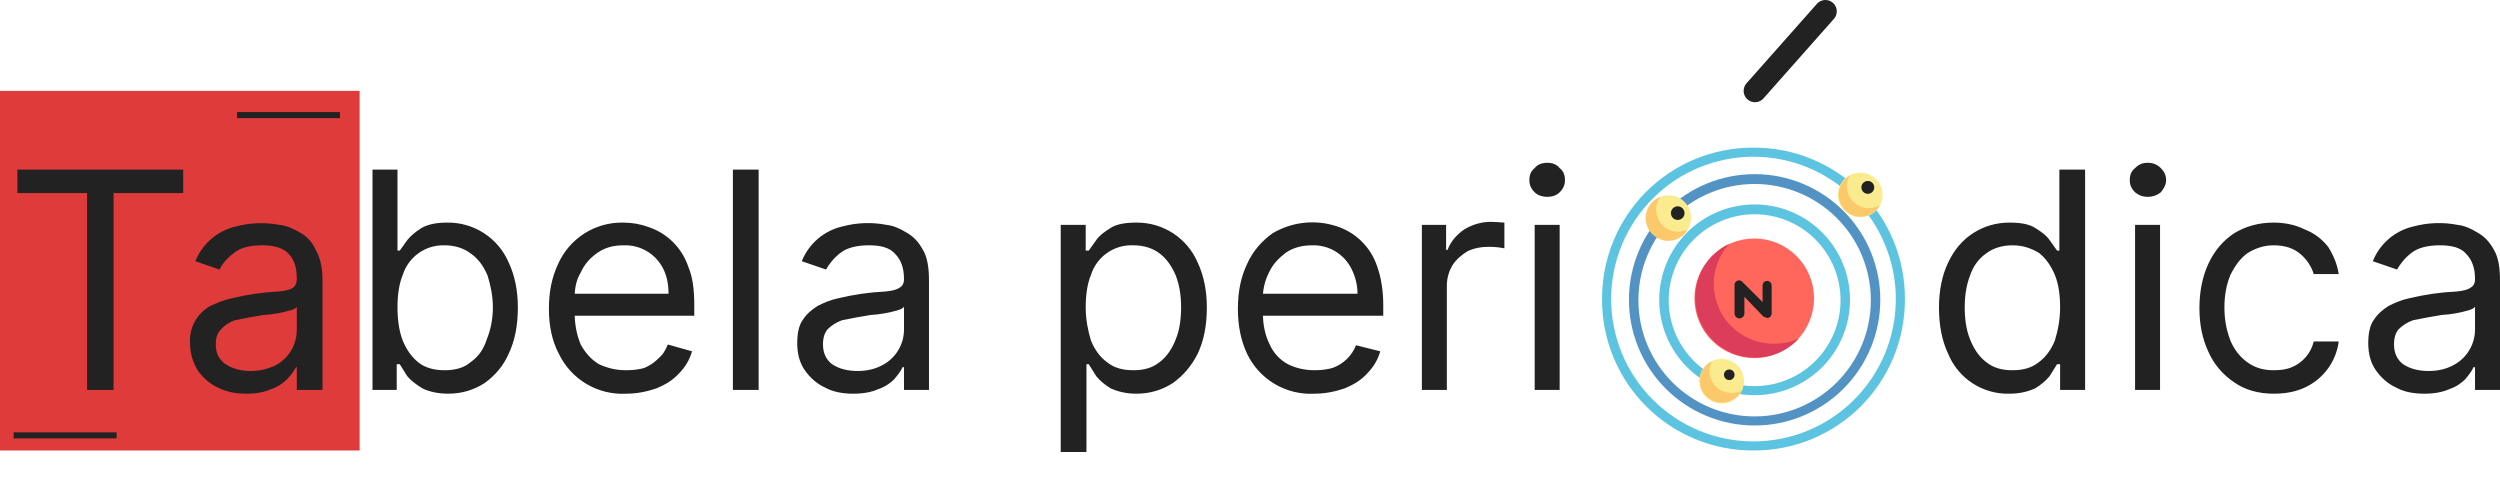
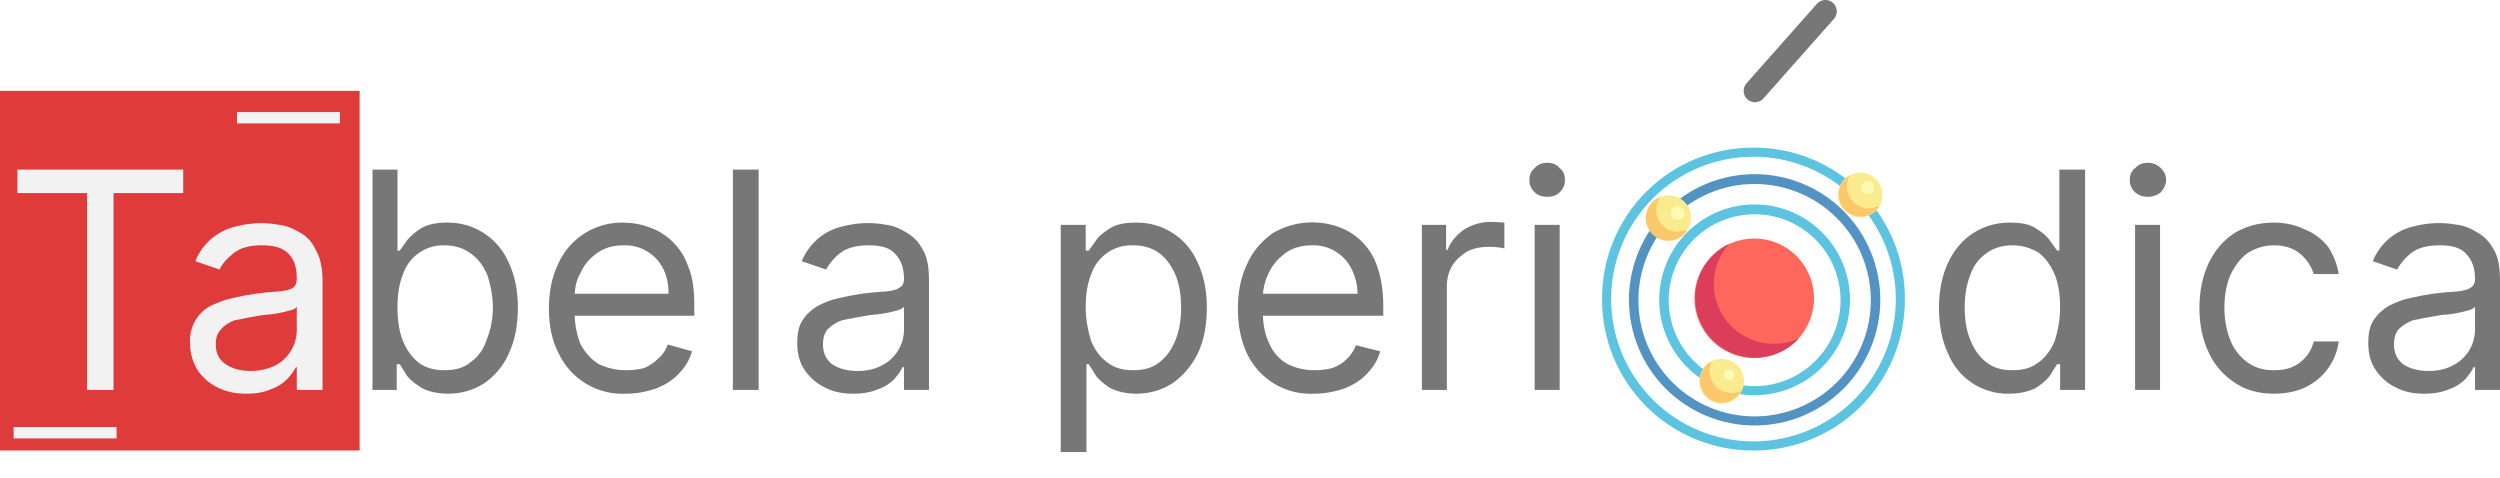
<svg xmlns="http://www.w3.org/2000/svg" viewBox="0 0 3302 631" fill="none">
  <path d="M0 120H475V595H0V120Z" fill="#DF3B3B" />
-   <path d="M23 255V224H242V255H150V515H115V255H23ZM326 520C312 520 300 518 288 512C277 507 268 499 261 489C255 479 251 467 251 453C250.362 443.109 252.565 433.241 257.349 424.559C262.132 415.878 269.297 408.745 278 404C287 400 296 396 306 394C326.337 389.052 347.096 386.039 368 385C377 384 383 383 387 380C390 378 392 374 392 369V368C392 354 389 343 381 335C373 327 362 324 346 324C330 324 318 327 309 334C300 341 293 349 290 356L258 345C262.581 333.519 269.894 323.329 279.304 315.313C288.714 307.297 299.937 301.698 312 299C330.618 294.122 350.086 293.439 369 297C379 298 387 302 396 307C405 312 412 319 417 330C423 340 426 354 426 371V515H392V485H391C388 490 385 495 379 501C374 506 367 511 358 514C349 518 339 520 326 520ZM331 490C344 490 355 487 365 482C373.165 477.404 379.965 470.725 384.708 462.644C389.451 454.563 391.967 445.37 392 436V405C391 407 388 409 383 410C371.596 413.309 359.855 415.322 348 416C335.284 418.057 322.614 420.391 310 423C302 426 296 430 292 435C287 440 285 446 285 455C285 466 289 475 298 481C307 487 318 490 331 490ZM492 515V224H525V331H528L538 317C543 311 549 306 557 301C566 296 577 294 591 294C608.233 293.818 625.131 298.759 639.552 308.195C653.972 317.63 665.266 331.137 672 347C680 364 684 384 684 406C684 430 680 450 672 467C665 483 654 496 640 506C626 515 610 520 592 520C578 520 566 517 558 513C550 508 543 503 538 497L528 481H524V515H492ZM525 406C525 422 527 437 532 450C537 462 544 472 553 479C562 486 574 489 587 489C601 489 613 486 622 478C632 471 639 461 643 448C648 436 651 421 651 406C651 391 648 377 644 364C639 352 632 342 622 335C613 328 601 324 587 324C574.841 323.645 562.896 327.259 552.973 334.295C543.05 341.331 535.688 351.408 532 363C527 375 525 390 525 406ZM827 520C808.582 520.987 790.286 516.476 774.438 507.038C758.59 497.601 745.907 483.664 738 467C729 450 725 430 725 408C725 385 729 366 737 349C744.303 332.366 756.367 318.266 771.672 308.478C786.977 298.69 804.836 293.652 823 294C835 294 846 296 857 300C869.08 304.09 880.055 310.908 889.073 319.927C898.091 328.945 904.91 339.92 909 352C915 366 917 383 917 403V417H749V388H883C883 376 881 365 876 355C871.215 345.393 863.769 337.364 854.55 331.868C845.331 326.372 834.727 323.641 824 324C810 324 799 327 789 334C779 341 772 349 767 360C761 370 759 381 759 393V413C759 429 762 443 767 455C773 466 781 475 791 481C802 486 813 489 827 489C836 489 844 488 851 486C858 483 864 479 869 474C875 469 879 463 882 455L914 464C911 475 905 485 897 493C889 502 879 508 867 513C855 517 842 520 827 520ZM1002 224V515H968V224H1002ZM1127 520C1114 520 1101 518 1090 512C1079 507 1070 499 1063 489C1056 479 1053 467 1053 453C1053 441 1055 430 1060 423C1065 415 1072 409 1080 404C1088 400 1097 396 1107 394C1127.66 388.99 1148.76 385.976 1170 385C1178 384 1184 383 1188 380C1192 378 1194 374 1194 369V368C1194 354 1190 343 1182 335C1175 327 1163 324 1148 324C1132 324 1119 327 1110 334C1101 341 1095 349 1091 356L1059 345C1063.58 333.519 1070.89 323.329 1080.3 315.313C1089.71 307.297 1100.94 301.698 1113 299C1131.94 293.971 1151.76 293.288 1171 297C1180 298 1189 302 1197 307C1206 312 1213 319 1219 330C1225 340 1227 354 1227 371V515H1194V485H1192C1190 490 1186 495 1181 501C1176 506 1169 511 1160 514C1151 518 1140 520 1127 520ZM1133 490C1146 490 1157 487 1166 482C1174.35 477.534 1181.35 470.911 1186.28 462.821C1191.2 454.731 1193.87 445.47 1194 436V405C1193 407 1189 409 1185 410C1173.6 413.309 1161.86 415.322 1150 416C1137.28 418.06 1124.61 420.394 1112 423C1104 426 1098 430 1093 435C1089 440 1087 446 1087 455C1087 466 1091 475 1099 481C1108 487 1119 490 1133 490ZM1401 597V297H1434V331H1438L1448 317C1452 311 1459 306 1467 301C1475 296 1486 294 1501 294C1518.23 293.818 1535.13 298.759 1549.55 308.195C1563.97 317.63 1575.27 331.137 1582 347C1590 364 1594 384 1594 406C1594 430 1590 450 1582 467C1574 483 1563 496 1549 506C1535 515 1519 520 1501 520C1487 520 1476 517 1467 513C1459 508 1453 503 1448 497L1438 481H1435V597H1401ZM1434 406C1434 422 1437 437 1441 450C1446 462 1453 472 1463 479C1472 486 1483 489 1497 489C1511 489 1522 486 1532 478C1541 471 1548 461 1553 448C1558 436 1560 421 1560 406C1560 391 1558 377 1553 364C1548 352 1541 342 1532 335C1523 328 1511 324 1497 324C1484.67 323.422 1472.5 326.932 1462.37 333.985C1452.25 341.037 1444.73 351.237 1441 363C1436 375 1434 390 1434 406ZM1736 520C1717.58 520.987 1699.29 516.476 1683.44 507.038C1667.59 497.601 1654.91 483.664 1647 467C1639 450 1635 430 1635 408C1635 385 1639 366 1647 349C1655 331 1667 318 1681 308C1693.7 300.503 1707.86 295.819 1722.52 294.267C1737.19 292.714 1752.01 294.328 1766 299C1778.37 303.058 1789.62 309.97 1798.82 319.177C1808.03 328.384 1814.94 339.628 1819 352C1824 366 1827 383 1827 403V417H1659V388H1793C1793 376 1790 365 1785 355C1780.21 345.393 1772.77 337.364 1763.55 331.868C1754.33 326.372 1743.73 323.641 1733 324C1720 324 1708 327 1698 334C1689 341 1681 349 1676 360C1671 370 1668 381 1668 393V413C1668 429 1671 443 1677 455C1682 466 1690 475 1701 481C1711 486 1723 489 1736 489C1745 489 1753 488 1760 486C1767.01 483.509 1773.41 479.542 1778.76 474.366C1784.11 469.191 1788.28 462.928 1791 456L1823 464C1820 475 1814 485 1806 493C1798 502 1788 508 1776 513C1764 517 1751 520 1736 520ZM1878 515V297H1910V330H1912C1916 319 1924 310 1934 303C1944 297 1956 293 1969 293C1975.01 293.187 1981.01 293.521 1987 294V328C1980.09 326.595 1973.05 325.924 1966 326C1956 326 1946 328 1938 332C1930 337 1923 343 1918 351C1914 358 1911 367 1911 377V515H1878ZM2027 515V297H2060V515H2027ZM2044 260C2037 260 2031 258 2027 254C2022 249 2020 244 2020 238C2020 231 2022 226 2027 222C2031 217 2037 215 2044 215C2050 215 2056 217 2060 222C2065 226 2067 231 2067 238C2067 244 2065 249 2060 254C2056 258 2050 260 2044 260ZM2654 520C2636.71 520.456 2619.69 515.627 2605.22 506.156C2590.75 496.686 2579.51 483.026 2573 467C2565 450 2561 430 2561 406C2561 384 2565 364 2573 347C2581 330 2592 317 2606 308C2620 299 2636 294 2654 294C2669 294 2680 296 2688 301C2696 306 2703 311 2707 317L2717 331H2720V224H2754V515H2721V481H2717L2707 497C2702 503 2696 508 2688 513C2679 517 2668 520 2654 520ZM2658 489C2672 489 2683 486 2692 479C2702 472 2709 462 2714 450C2718 437 2721 422 2721 406C2721 390 2719 375 2714 363C2709 351 2702 341 2693 334C2683 328 2672 324 2658 324C2644 324 2632 328 2623 335C2613 342 2606 352 2602 364C2597 377 2595 391 2595 406C2595 421 2597 436 2602 448C2607 461 2614 471 2623 478C2633 486 2644 489 2658 489ZM2820 515V297H2853V515H2820ZM2837 260C2830 260 2825 258 2820 254C2815 249 2813 244 2813 238C2813 231 2815 226 2820 222C2825 217 2830 215 2837 215C2843 215 2849 217 2854 222C2858 226 2861 231 2861 238C2861 244 2858 249 2854 254C2849 258 2843 260 2837 260ZM3003 520C2983 520 2965 515 2951 505C2936.1 495.166 2924.3 481.292 2917 465C2909 448 2905 429 2905 407C2905 385 2909 365 2917 348C2925 331 2936 318 2951 308C2966 299 2983 294 3003 294C3018 294 3032 297 3044 303C3057 308 3067 316 3075 326C3082 337 3087 349 3089 362H3056C3053 352 3047 343 3039 336C3030 328 3018 324 3003 324C2990 324 2979 328 2969 334C2959 341 2952 351 2946 363C2941 375 2938 389 2938 406C2938 423 2941 437 2946 450C2951 462 2959 472 2969 479C2979 486 2990 489 3003 489C3012 489 3020 488 3027 485C3034.18 482.038 3040.56 477.41 3045.6 471.498C3050.64 465.587 3054.21 458.561 3056 451H3089C3087.34 463.774 3082.55 475.939 3075.05 486.409C3067.54 496.878 3057.56 505.327 3046 511C3034 517 3020 520 3003 520ZM3202 520C3189 520 3176 518 3165 512C3154 507 3145 499 3138 489C3131 479 3128 467 3128 453C3128 441 3130 430 3135 423C3140 415 3147 409 3155 404C3163 400 3172 396 3182 394C3202.66 388.99 3223.76 385.976 3245 385C3253 384 3259 383 3263 380C3267 378 3269 374 3269 369V368C3269 354 3265 343 3257 335C3250 327 3238 324 3223 324C3207 324 3194 327 3185 334C3176 341 3170 349 3166 356L3134 345C3138.58 333.519 3145.89 323.329 3155.3 315.313C3164.71 307.297 3175.94 301.698 3188 299C3206.94 293.971 3226.76 293.288 3246 297C3255 298 3264 302 3272 307C3281 312 3288 319 3294 330C3300 340 3302 354 3302 371V515H3269V485H3267C3265 490 3261 495 3256 501C3251 506 3244 511 3235 514C3226 518 3215 520 3202 520ZM3208 490C3221 490 3232 487 3241 482C3249.35 477.534 3256.35 470.911 3261.28 462.821C3266.2 454.731 3268.87 445.47 3269 436V405C3268 407 3264 409 3260 410C3248.6 413.309 3236.86 415.322 3225 416C3212.28 418.06 3199.61 420.394 3187 423C3179 426 3173 430 3168 435C3164 440 3162 446 3162 455C3162 466 3166 475 3174 481C3183 487 3194 490 3208 490ZM358 148V156H313V148H358ZM404 148V156H358V148H404ZM449 148V156H403V148H449ZM63 571V579H18V571H63ZM109 571V579H63V571H109ZM154 571V579H108V571H154Z" fill="#222" />
-   <path d="M2318 120L2411 15" stroke="#222" stroke-width="30" stroke-linecap="round" />
+   <path d="M23 255V224H242V255H150V515H115V255H23ZM326 520C312 520 300 518 288 512C277 507 268 499 261 489C255 479 251 467 251 453C250.362 443.109 252.565 433.241 257.349 424.559C262.132 415.878 269.297 408.745 278 404C287 400 296 396 306 394C326.337 389.052 347.096 386.039 368 385C377 384 383 383 387 380C390 378 392 374 392 369V368C392 354 389 343 381 335C373 327 362 324 346 324C330 324 318 327 309 334C300 341 293 349 290 356L258 345C262.581 333.519 269.894 323.329 279.304 315.313C288.714 307.297 299.937 301.698 312 299C330.618 294.122 350.086 293.439 369 297C379 298 387 302 396 307C405 312 412 319 417 330C423 340 426 354 426 371V515H392V485H391C388 490 385 495 379 501C374 506 367 511 358 514C349 518 339 520 326 520ZM331 490C344 490 355 487 365 482C373.165 477.404 379.965 470.725 384.708 462.644C389.451 454.563 391.967 445.37 392 436V405C391 407 388 409 383 410C371.596 413.309 359.855 415.322 348 416C335.284 418.057 322.614 420.391 310 423C302 426 296 430 292 435C287 440 285 446 285 455C285 466 289 475 298 481C307 487 318 490 331 490ZM449 148V163H313V148H449ZM154 564V579H18V564H154Z" fill="#F2F2F2" />
+   <path d="M492 515V224H525V331H528L538 317C543 311 549 306 557 301C566 296 577 294 591 294C608.233 293.818 625.131 298.759 639.552 308.195C653.972 317.63 665.266 331.137 672 347C680 364 684 384 684 406C684 430 680 450 672 467C665 483 654 496 640 506C626 515 610 520 592 520C578 520 566 517 558 513C550 508 543 503 538 497L528 481H524V515H492ZM525 406C525 422 527 437 532 450C537 462 544 472 553 479C562 486 574 489 587 489C601 489 613 486 622 478C632 471 639 461 643 448C648 436 651 421 651 406C651 391 648 377 644 364C639 352 632 342 622 335C613 328 601 324 587 324C574.841 323.645 562.896 327.259 552.973 334.295C543.05 341.331 535.688 351.408 532 363C527 375 525 390 525 406ZM827 520C808.582 520.987 790.286 516.476 774.438 507.038C758.59 497.601 745.907 483.664 738 467C729 450 725 430 725 408C725 385 729 366 737 349C744.303 332.366 756.367 318.266 771.672 308.478C786.977 298.69 804.836 293.652 823 294C835 294 846 296 857 300C869.08 304.09 880.055 310.908 889.073 319.927C898.091 328.945 904.91 339.92 909 352C915 366 917 383 917 403V417H749V388H883C883 376 881 365 876 355C871.215 345.393 863.769 337.364 854.55 331.868C845.331 326.372 834.727 323.641 824 324C810 324 799 327 789 334C779 341 772 349 767 360C761 370 759 381 759 393V413C759 429 762 443 767 455C773 466 781 475 791 481C802 486 813 489 827 489C836 489 844 488 851 486C858 483 864 479 869 474C875 469 879 463 882 455L914 464C911 475 905 485 897 493C889 502 879 508 867 513C855 517 842 520 827 520ZM1002 224V515H968V224H1002ZM1127 520C1114 520 1101 518 1090 512C1079 507 1070 499 1063 489C1056 479 1053 467 1053 453C1053 441 1055 430 1060 423C1065 415 1072 409 1080 404C1088 400 1097 396 1107 394C1127.66 388.99 1148.76 385.976 1170 385C1178 384 1184 383 1188 380C1192 378 1194 374 1194 369V368C1194 354 1190 343 1182 335C1175 327 1163 324 1148 324C1132 324 1119 327 1110 334C1101 341 1095 349 1091 356L1059 345C1063.58 333.519 1070.89 323.329 1080.3 315.313C1089.71 307.297 1100.94 301.698 1113 299C1131.94 293.971 1151.76 293.288 1171 297C1180 298 1189 302 1197 307C1206 312 1213 319 1219 330C1225 340 1227 354 1227 371V515H1194V485H1192C1190 490 1186 495 1181 501C1176 506 1169 511 1160 514C1151 518 1140 520 1127 520ZM1133 490C1146 490 1157 487 1166 482C1174.35 477.534 1181.35 470.911 1186.28 462.821C1191.2 454.731 1193.87 445.47 1194 436V405C1193 407 1189 409 1185 410C1173.6 413.309 1161.86 415.322 1150 416C1137.28 418.06 1124.61 420.394 1112 423C1104 426 1098 430 1093 435C1089 440 1087 446 1087 455C1087 466 1091 475 1099 481C1108 487 1119 490 1133 490ZM1401 597V297H1434V331H1438L1448 317C1452 311 1459 306 1467 301C1475 296 1486 294 1501 294C1518.23 293.818 1535.13 298.759 1549.55 308.195C1563.97 317.63 1575.27 331.137 1582 347C1590 364 1594 384 1594 406C1594 430 1590 450 1582 467C1574 483 1563 496 1549 506C1535 515 1519 520 1501 520C1487 520 1476 517 1467 513C1459 508 1453 503 1448 497L1438 481H1435V597H1401ZM1434 406C1434 422 1437 437 1441 450C1446 462 1453 472 1463 479C1472 486 1483 489 1497 489C1511 489 1522 486 1532 478C1541 471 1548 461 1553 448C1558 436 1560 421 1560 406C1560 391 1558 377 1553 364C1548 352 1541 342 1532 335C1523 328 1511 324 1497 324C1484.67 323.422 1472.5 326.932 1462.37 333.985C1452.25 341.037 1444.73 351.237 1441 363C1436 375 1434 390 1434 406ZM1736 520C1717.58 520.987 1699.29 516.476 1683.44 507.038C1667.59 497.601 1654.91 483.664 1647 467C1639 450 1635 430 1635 408C1635 385 1639 366 1647 349C1655 331 1667 318 1681 308C1693.7 300.503 1707.86 295.819 1722.52 294.267C1737.19 292.714 1752.01 294.328 1766 299C1778.37 303.058 1789.62 309.97 1798.82 319.177C1808.03 328.384 1814.94 339.628 1819 352C1824 366 1827 383 1827 403V417H1659V388H1793C1793 376 1790 365 1785 355C1780.21 345.393 1772.77 337.364 1763.55 331.868C1754.33 326.372 1743.73 323.641 1733 324C1720 324 1708 327 1698 334C1689 341 1681 349 1676 360C1671 370 1668 381 1668 393V413C1668 429 1671 443 1677 455C1682 466 1690 475 1701 481C1711 486 1723 489 1736 489C1745 489 1753 488 1760 486C1767.01 483.509 1773.41 479.542 1778.76 474.366C1784.11 469.191 1788.28 462.928 1791 456L1823 464C1820 475 1814 485 1806 493C1798 502 1788 508 1776 513C1764 517 1751 520 1736 520ZM1878 515V297H1910V330H1912C1916 319 1924 310 1934 303C1944 297 1956 293 1969 293C1975.01 293.187 1981.01 293.521 1987 294V328C1980.09 326.595 1973.05 325.924 1966 326C1956 326 1946 328 1938 332C1930 337 1923 343 1918 351C1914 358 1911 367 1911 377V515H1878ZM2027 515V297H2060V515H2027ZM2044 260C2037 260 2031 258 2027 254C2022 249 2020 244 2020 238C2020 231 2022 226 2027 222C2031 217 2037 215 2044 215C2050 215 2056 217 2060 222C2065 226 2067 231 2067 238C2067 244 2065 249 2060 254C2056 258 2050 260 2044 260ZM2654 520C2636.71 520.456 2619.69 515.627 2605.22 506.156C2590.75 496.686 2579.51 483.026 2573 467C2565 450 2561 430 2561 406C2561 384 2565 364 2573 347C2581 330 2592 317 2606 308C2620 299 2636 294 2654 294C2669 294 2680 296 2688 301C2696 306 2703 311 2707 317L2717 331H2720V224H2754V515H2721V481H2717L2707 497C2702 503 2696 508 2688 513C2679 517 2668 520 2654 520ZM2658 489C2672 489 2683 486 2692 479C2702 472 2709 462 2714 450C2718 437 2721 422 2721 406C2721 390 2719 375 2714 363C2709 351 2702 341 2693 334C2683 328 2672 324 2658 324C2644 324 2632 328 2623 335C2613 342 2606 352 2602 364C2597 377 2595 391 2595 406C2595 421 2597 436 2602 448C2607 461 2614 471 2623 478C2633 486 2644 489 2658 489ZM2820 515V297H2853V515H2820ZM2837 260C2830 260 2825 258 2820 254C2815 249 2813 244 2813 238C2813 231 2815 226 2820 222C2825 217 2830 215 2837 215C2843 215 2849 217 2854 222C2858 226 2861 231 2861 238C2861 244 2858 249 2854 254C2849 258 2843 260 2837 260ZM3003 520C2983 520 2965 515 2951 505C2936.1 495.166 2924.3 481.292 2917 465C2909 448 2905 429 2905 407C2905 385 2909 365 2917 348C2925 331 2936 318 2951 308C2966 299 2983 294 3003 294C3018 294 3032 297 3044 303C3057 308 3067 316 3075 326C3082 337 3087 349 3089 362H3056C3053 352 3047 343 3039 336C3030 328 3018 324 3003 324C2990 324 2979 328 2969 334C2959 341 2952 351 2946 363C2941 375 2938 389 2938 406C2938 423 2941 437 2946 450C2951 462 2959 472 2969 479C2979 486 2990 489 3003 489C3012 489 3020 488 3027 485C3034.18 482.038 3040.56 477.41 3045.6 471.498C3050.64 465.587 3054.21 458.561 3056 451H3089C3087.34 463.774 3082.55 475.939 3075.05 486.409C3067.54 496.878 3057.56 505.327 3046 511C3034 517 3020 520 3003 520ZM3202 520C3189 520 3176 518 3165 512C3154 507 3145 499 3138 489C3131 479 3128 467 3128 453C3128 441 3130 430 3135 423C3140 415 3147 409 3155 404C3163 400 3172 396 3182 394C3202.66 388.99 3223.76 385.976 3245 385C3253 384 3259 383 3263 380C3267 378 3269 374 3269 369V368C3269 354 3265 343 3257 335C3250 327 3238 324 3223 324C3207 324 3194 327 3185 334C3176 341 3170 349 3166 356L3134 345C3138.58 333.519 3145.89 323.329 3155.3 315.313C3164.71 307.297 3175.94 301.698 3188 299C3206.94 293.971 3226.76 293.288 3246 297C3255 298 3264 302 3272 307C3281 312 3288 319 3294 330C3300 340 3302 354 3302 371V515H3269V485H3267C3265 490 3261 495 3256 501C3251 506 3244 511 3235 514C3226 518 3215 520 3202 520ZM3208 490C3221 490 3232 487 3241 482C3249.35 477.534 3256.35 470.911 3261.28 462.821C3266.2 454.731 3268.87 445.47 3269 436V405C3268 407 3264 409 3260 410C3248.6 413.309 3236.86 415.322 3225 416C3212.28 418.06 3199.61 420.394 3187 423C3179 426 3173 430 3168 435C3164 440 3162 446 3162 455C3162 466 3166 475 3174 481C3183 487 3194 490 3208 490Z" class="fillColor" />
+   <path d="M2318 120L2411 15" class="strokeColor" stroke-width="30" stroke-linecap="round" />
  <g>
    <path d="M2316 595.003C2289.7 595.135 2263.63 590.052 2239.31 580.048C2214.98 570.044 2192.88 555.317 2174.29 536.719C2155.69 518.121 2140.96 496.021 2130.96 471.696C2120.95 447.371 2115.87 421.304 2116 395.003C2115.87 368.701 2120.95 342.634 2130.96 318.309C2140.96 293.984 2155.69 271.884 2174.29 253.286C2192.88 234.688 2214.98 219.961 2239.31 209.957C2263.63 199.953 2289.7 194.87 2316 195.003C2342.3 194.87 2368.37 199.953 2392.7 209.957C2417.02 219.961 2439.12 234.688 2457.72 253.286C2476.32 271.884 2491.04 293.984 2501.05 318.309C2511.05 342.634 2516.14 368.701 2516 395.003C2516.14 421.304 2511.05 447.371 2501.05 471.696C2491.04 496.021 2476.32 518.121 2457.72 536.719C2439.12 555.317 2417.02 570.044 2392.7 580.048C2368.37 590.052 2342.3 595.135 2316 595.003ZM2316 207.003C2266.14 207.003 2218.32 226.81 2183.07 262.066C2147.81 297.323 2128 345.142 2128 395.003C2128 444.863 2147.81 492.682 2183.07 527.939C2218.32 563.195 2266.14 583.003 2316 583.003C2365.86 583.003 2413.68 563.195 2448.94 527.939C2484.2 492.682 2504 444.863 2504 395.003C2504 345.142 2484.2 297.323 2448.94 262.066C2413.68 226.81 2365.86 207.003 2316 207.003Z" fill="#5CC4E0" />
    <path d="M2457 228.002C2449.18 228.002 2441.68 231.11 2436.14 236.643C2430.61 242.175 2427.5 249.679 2427.5 257.502C2427.5 265.326 2430.61 272.83 2436.14 278.362C2441.68 283.894 2449.18 287.002 2457 287.002C2464.83 287.002 2472.33 283.894 2477.86 278.362C2483.39 272.83 2486.5 265.326 2486.5 257.502C2486.5 249.679 2483.39 242.175 2477.86 236.643C2472.33 231.11 2464.83 228.002 2457 228.002Z" fill="#FAEC8E" />
    <path d="M2469 275.002C2463.91 275.109 2458.88 273.872 2454.42 271.417C2449.95 268.961 2446.22 265.373 2443.58 261.014C2440.94 256.655 2439.5 251.679 2439.4 246.586C2439.3 241.493 2440.54 236.463 2443 232.002C2439.13 234.248 2435.84 237.359 2433.37 241.09C2430.9 244.822 2429.33 249.074 2428.78 253.514C2428.23 257.953 2428.72 262.46 2430.2 266.681C2431.68 270.903 2434.11 274.724 2437.32 277.847C2440.52 280.97 2444.4 283.31 2448.66 284.683C2452.92 286.056 2457.43 286.426 2461.86 285.763C2466.28 285.1 2470.49 283.423 2474.16 280.862C2477.83 278.302 2480.86 274.927 2483 271.002C2479 273.002 2474 275.002 2469 275.002Z" fill="#FBC96C" />
-     <path d="M2467 256.002C2469.26 256.002 2471.42 255.107 2473.01 253.513C2474.61 251.919 2475.5 249.757 2475.5 247.502C2475.5 245.248 2474.61 243.086 2473.01 241.492C2471.42 239.898 2469.26 239.002 2467 239.002C2464.75 239.002 2462.59 239.898 2460.99 241.492C2459.4 243.086 2458.5 245.248 2458.5 247.502C2458.5 249.757 2459.4 251.919 2460.99 253.513C2462.59 255.107 2464.75 256.002 2467 256.002Z" fill="#222" />
+     <path d="M2467 256.002C2469.26 256.002 2471.42 255.107 2473.01 253.513C2474.61 251.919 2475.5 249.757 2475.5 247.502C2475.5 245.248 2474.61 243.086 2473.01 241.492C2471.42 239.898 2469.26 239.002 2467 239.002C2464.75 239.002 2462.59 239.898 2460.99 241.492C2459.4 243.086 2458.5 245.248 2458.5 247.502C2458.5 249.757 2459.4 251.919 2460.99 253.513C2462.59 255.107 2464.75 256.002 2467 256.002Z" fill="#fdfab3" />
    <animateTransform attributeName="transform" type="rotate" from="0 2316 395.003" to="360 2316 395.003" dur="5s" repeatCount="indefinite" />
  </g>
  <g>
    <path d="M2317 522.002C2300.46 521.937 2284.08 518.613 2268.82 512.22C2253.56 505.827 2239.71 496.491 2228.05 484.744C2204.52 461.021 2191.37 428.92 2191.5 395.502C2191.64 362.085 2205.04 330.089 2228.76 306.553C2252.48 283.018 2284.59 269.87 2318 270.002C2351.42 270.135 2383.42 283.537 2406.95 307.261C2430.49 330.984 2443.64 363.085 2443.5 396.502C2443.37 429.92 2429.97 461.916 2406.24 485.451C2382.52 508.987 2350.42 522.135 2317 522.002ZM2317 283.002C2286.9 283.135 2258.08 295.22 2236.89 316.599C2215.7 337.979 2203.87 366.9 2204 397.002C2204.14 427.105 2216.22 455.921 2237.6 477.113C2258.98 498.304 2287.9 510.135 2318 510.002C2348.1 509.87 2376.92 497.785 2398.11 476.406C2419.3 455.026 2431.14 426.105 2431 396.002C2430.87 365.9 2418.78 337.084 2397.41 315.892C2376.03 294.701 2347.1 282.87 2317 283.002Z" fill="#5CC4E0" />
    <path d="M2274 474.002C2266.18 474.002 2258.68 477.11 2253.14 482.643C2247.61 488.175 2244.5 495.679 2244.5 503.502C2244.5 511.326 2247.61 518.83 2253.14 524.362C2258.68 529.894 2266.18 533.002 2274 533.002C2281.83 533.002 2289.33 529.894 2294.86 524.362C2300.39 518.83 2303.5 511.326 2303.5 503.502C2303.5 495.679 2300.39 488.175 2294.86 482.643C2289.33 477.11 2281.83 474.002 2274 474.002Z" fill="#FAEC8E" />
    <path d="M2287 519.002C2282.05 519.016 2277.18 517.76 2272.85 515.356C2268.52 512.951 2264.87 509.478 2262.27 505.267C2259.66 501.056 2258.18 496.247 2257.95 491.299C2257.73 486.352 2258.78 481.43 2261 477.002C2256.92 479.079 2253.39 482.092 2250.7 485.794C2248.01 489.497 2246.23 493.784 2245.52 498.305C2244.8 502.826 2245.16 507.452 2246.58 511.806C2247.99 516.159 2250.42 520.116 2253.65 523.353C2256.89 526.59 2260.85 529.014 2265.2 530.428C2269.55 531.842 2274.18 532.206 2278.7 531.489C2283.22 530.772 2287.51 528.995 2291.21 526.303C2294.91 523.612 2297.93 520.082 2300 516.002C2297 518.002 2292 519.002 2287 519.002Z" fill="#FBC96C" />
-     <path d="M2284 502.002C2285.86 502.002 2287.64 501.265 2288.95 499.952C2290.27 498.639 2291 496.859 2291 495.002C2291 493.146 2290.27 491.365 2288.95 490.053C2287.64 488.74 2285.86 488.002 2284 488.002C2282.15 488.002 2280.37 488.74 2279.05 490.053C2277.74 491.365 2277 493.146 2277 495.002C2277 496.859 2277.74 498.639 2279.05 499.952C2280.37 501.265 2282.15 502.002 2284 502.002Z" fill="#222" />
+     <path d="M2284 502.002C2285.86 502.002 2287.64 501.265 2288.95 499.952C2290.27 498.639 2291 496.859 2291 495.002C2291 493.146 2290.27 491.365 2288.95 490.053C2287.64 488.74 2285.86 488.002 2284 488.002C2282.15 488.002 2280.37 488.74 2279.05 490.053C2277.74 491.365 2277 493.146 2277 495.002C2277 496.859 2277.74 498.639 2279.05 499.952C2280.37 501.265 2282.15 502.002 2284 502.002Z" fill="#fdfab3" />
    <animateTransform attributeName="transform" type="rotate" from="0 2316 395.003" to="360 2316 395.003" dur="5s" repeatCount="indefinite" />
  </g>
  <g>
    <path d="M2317 562.002C2295.2 561.937 2273.63 557.578 2253.52 549.175C2233.4 540.772 2215.14 528.49 2199.77 513.029C2184.4 497.568 2172.23 479.231 2163.95 459.066C2155.67 438.901 2151.44 417.302 2151.5 395.502C2151.57 373.703 2155.93 352.13 2164.33 332.015C2172.73 311.9 2185.02 293.637 2200.48 278.269C2215.94 262.901 2234.27 250.729 2254.44 242.447C2274.6 234.166 2296.2 229.937 2318 230.002C2362.03 230.135 2404.2 247.751 2435.24 278.976C2466.27 310.201 2483.64 352.477 2483.5 396.502C2483.37 440.528 2465.75 482.698 2434.53 513.736C2403.3 544.773 2361.03 562.135 2317 562.002ZM2317 243.002C2296.84 243.068 2276.9 247.104 2258.3 254.878C2239.7 262.653 2222.82 274.015 2208.61 288.315C2194.4 302.615 2183.15 319.574 2175.5 338.222C2167.84 356.871 2163.94 376.845 2164 397.002C2164.07 417.16 2168.1 437.108 2175.88 455.706C2183.65 474.305 2195.01 491.19 2209.32 505.397C2223.62 519.604 2240.57 530.856 2259.22 538.509C2277.87 546.163 2297.84 550.068 2318 550.002C2358.71 549.87 2397.7 533.57 2426.4 504.69C2455.09 475.809 2471.14 436.713 2471 396.002C2470.87 355.292 2454.57 316.301 2425.69 287.608C2396.81 258.915 2357.71 242.87 2317 243.002Z" fill="#5293C4" />
    <path d="M2204 258.002C2196.18 258.002 2188.68 261.11 2183.14 266.643C2177.61 272.175 2174.5 279.679 2174.5 287.502C2174.5 295.326 2177.61 302.83 2183.14 308.362C2188.68 313.894 2196.18 317.002 2204 317.002C2211.83 317.002 2219.33 313.894 2224.86 308.362C2230.39 302.83 2233.5 295.326 2233.5 287.502C2233.5 279.679 2230.39 272.175 2224.86 266.643C2219.33 261.11 2211.83 258.002 2204 258.002Z" fill="#FAEC8E" />
    <path d="M2218 306.002C2212.53 306.292 2207.09 305.027 2202.31 302.352C2197.53 299.678 2193.6 295.704 2190.99 290.891C2188.37 286.078 2187.17 280.622 2187.53 275.155C2187.89 269.689 2189.78 264.435 2193 260.002C2188.55 261.682 2184.55 264.398 2181.35 267.926C2178.15 271.455 2175.84 275.695 2174.61 280.295C2173.37 284.895 2173.25 289.722 2174.25 294.379C2175.25 299.036 2177.34 303.387 2180.36 307.073C2183.38 310.76 2187.23 313.675 2191.59 315.578C2195.96 317.481 2200.72 318.317 2205.47 318.017C2210.22 317.717 2214.84 316.289 2218.93 313.852C2223.02 311.415 2226.47 308.039 2229 304.002L2218 306.002Z" fill="#FBC96C" />
-     <path d="M2213 290.002C2214.36 290.474 2215.81 290.615 2217.23 290.412C2218.65 290.21 2220 289.67 2221.17 288.838C2222.35 288.006 2223.3 286.906 2223.96 285.63C2224.62 284.354 2224.96 282.939 2224.96 281.502C2224.96 280.066 2224.62 278.651 2223.96 277.375C2223.3 276.099 2222.35 274.999 2221.17 274.167C2220 273.335 2218.65 272.795 2217.23 272.592C2215.81 272.39 2214.36 272.53 2213 273.002C2211.24 273.617 2209.71 274.765 2208.62 276.288C2207.54 277.811 2206.96 279.634 2206.96 281.502C2206.96 283.371 2207.54 285.194 2208.62 286.717C2209.71 288.24 2211.24 289.388 2213 290.002Z" fill="#222" />
+     <path d="M2213 290.002C2214.36 290.474 2215.81 290.615 2217.23 290.412C2218.65 290.21 2220 289.67 2221.17 288.838C2222.35 288.006 2223.3 286.906 2223.96 285.63C2224.62 284.354 2224.96 282.939 2224.96 281.502C2224.96 280.066 2224.62 278.651 2223.96 277.375C2223.3 276.099 2222.35 274.999 2221.17 274.167C2220 273.335 2218.65 272.795 2217.23 272.592C2215.81 272.39 2214.36 272.53 2213 273.002C2211.24 273.617 2209.71 274.765 2208.62 276.288C2207.54 277.811 2206.96 279.634 2206.96 281.502C2206.96 283.371 2207.54 285.194 2208.62 286.717C2209.71 288.24 2211.24 289.388 2213 290.002Z" fill="#fdfab3" />
    <animateTransform attributeName="transform" type="rotate" from="0 2316 395.003" to="360 2316 395.003" dur="5s" repeatCount="indefinite" />
  </g>
  <path d="M2317 315.002C2296.05 315.002 2275.96 323.326 2261.14 338.141C2246.33 352.956 2238 373.05 2238 394.002C2238 414.955 2246.33 435.049 2261.14 449.864C2275.96 464.679 2296.05 473.002 2317 473.002C2337.95 473.002 2358.05 464.679 2372.86 449.864C2387.68 435.049 2396 414.955 2396 394.002C2396 373.05 2387.68 352.956 2372.86 338.141C2358.05 323.326 2337.95 315.002 2317 315.002Z" fill="#FF675C" />
  <path d="M2343 454.002C2327.68 454.083 2312.66 449.706 2299.78 441.403C2286.9 433.1 2276.71 421.231 2270.46 407.24C2264.21 393.25 2262.16 377.743 2264.56 362.609C2266.97 347.474 2273.72 333.366 2284 322.002C2273.51 327.02 2264.26 334.291 2256.9 343.297C2249.55 352.302 2244.27 362.821 2241.45 374.101C2238.63 385.382 2238.33 397.146 2240.58 408.554C2242.83 419.962 2247.57 430.733 2254.47 440.097C2261.36 449.462 2270.23 457.19 2280.46 462.729C2290.68 468.269 2302 471.483 2313.61 472.142C2325.22 472.802 2336.83 470.891 2347.62 466.545C2358.4 462.199 2368.09 455.526 2376 447.002C2366 452.002 2354 454.002 2343 454.002Z" fill="#DB3D5A" />
-   <path d="M2334 420.003L2329 418.003L2304 392.003V414.003C2304 415.727 2303.32 417.38 2302.1 418.599C2300.88 419.818 2299.23 420.503 2297.5 420.503C2295.78 420.503 2294.13 419.818 2292.91 418.599C2291.69 417.38 2291 415.727 2291 414.003V377.003C2290.83 375.652 2291.12 374.283 2291.83 373.121C2292.54 371.959 2293.62 371.072 2294.9 370.607C2296.18 370.142 2297.58 370.126 2298.87 370.561C2300.16 370.996 2301.27 371.857 2302 373.003L2328 399.003V377.003C2328 375.411 2328.63 373.885 2329.76 372.76C2330.89 371.635 2332.41 371.003 2334 371.003C2335.59 371.003 2337.12 371.635 2338.25 372.76C2339.37 373.885 2340 375.411 2340 377.003V414.003C2340 415.594 2339.37 417.12 2338.25 418.245C2337.12 419.37 2335.59 420.003 2334 420.003Z" fill="#222" />
+   <style>
+     .fillColor {
+       fill: #777;
+     }
+ 	.strokeColor {
+       stroke: #777;
+     }
+     @media (prefers-color-scheme: dark) {
+ 	  .fillColor {
+         fill: #eee;
+       }
+ 	  .strokeColor {
+         stroke: #eee;
+       }
+     }
+   </style>
</svg>
